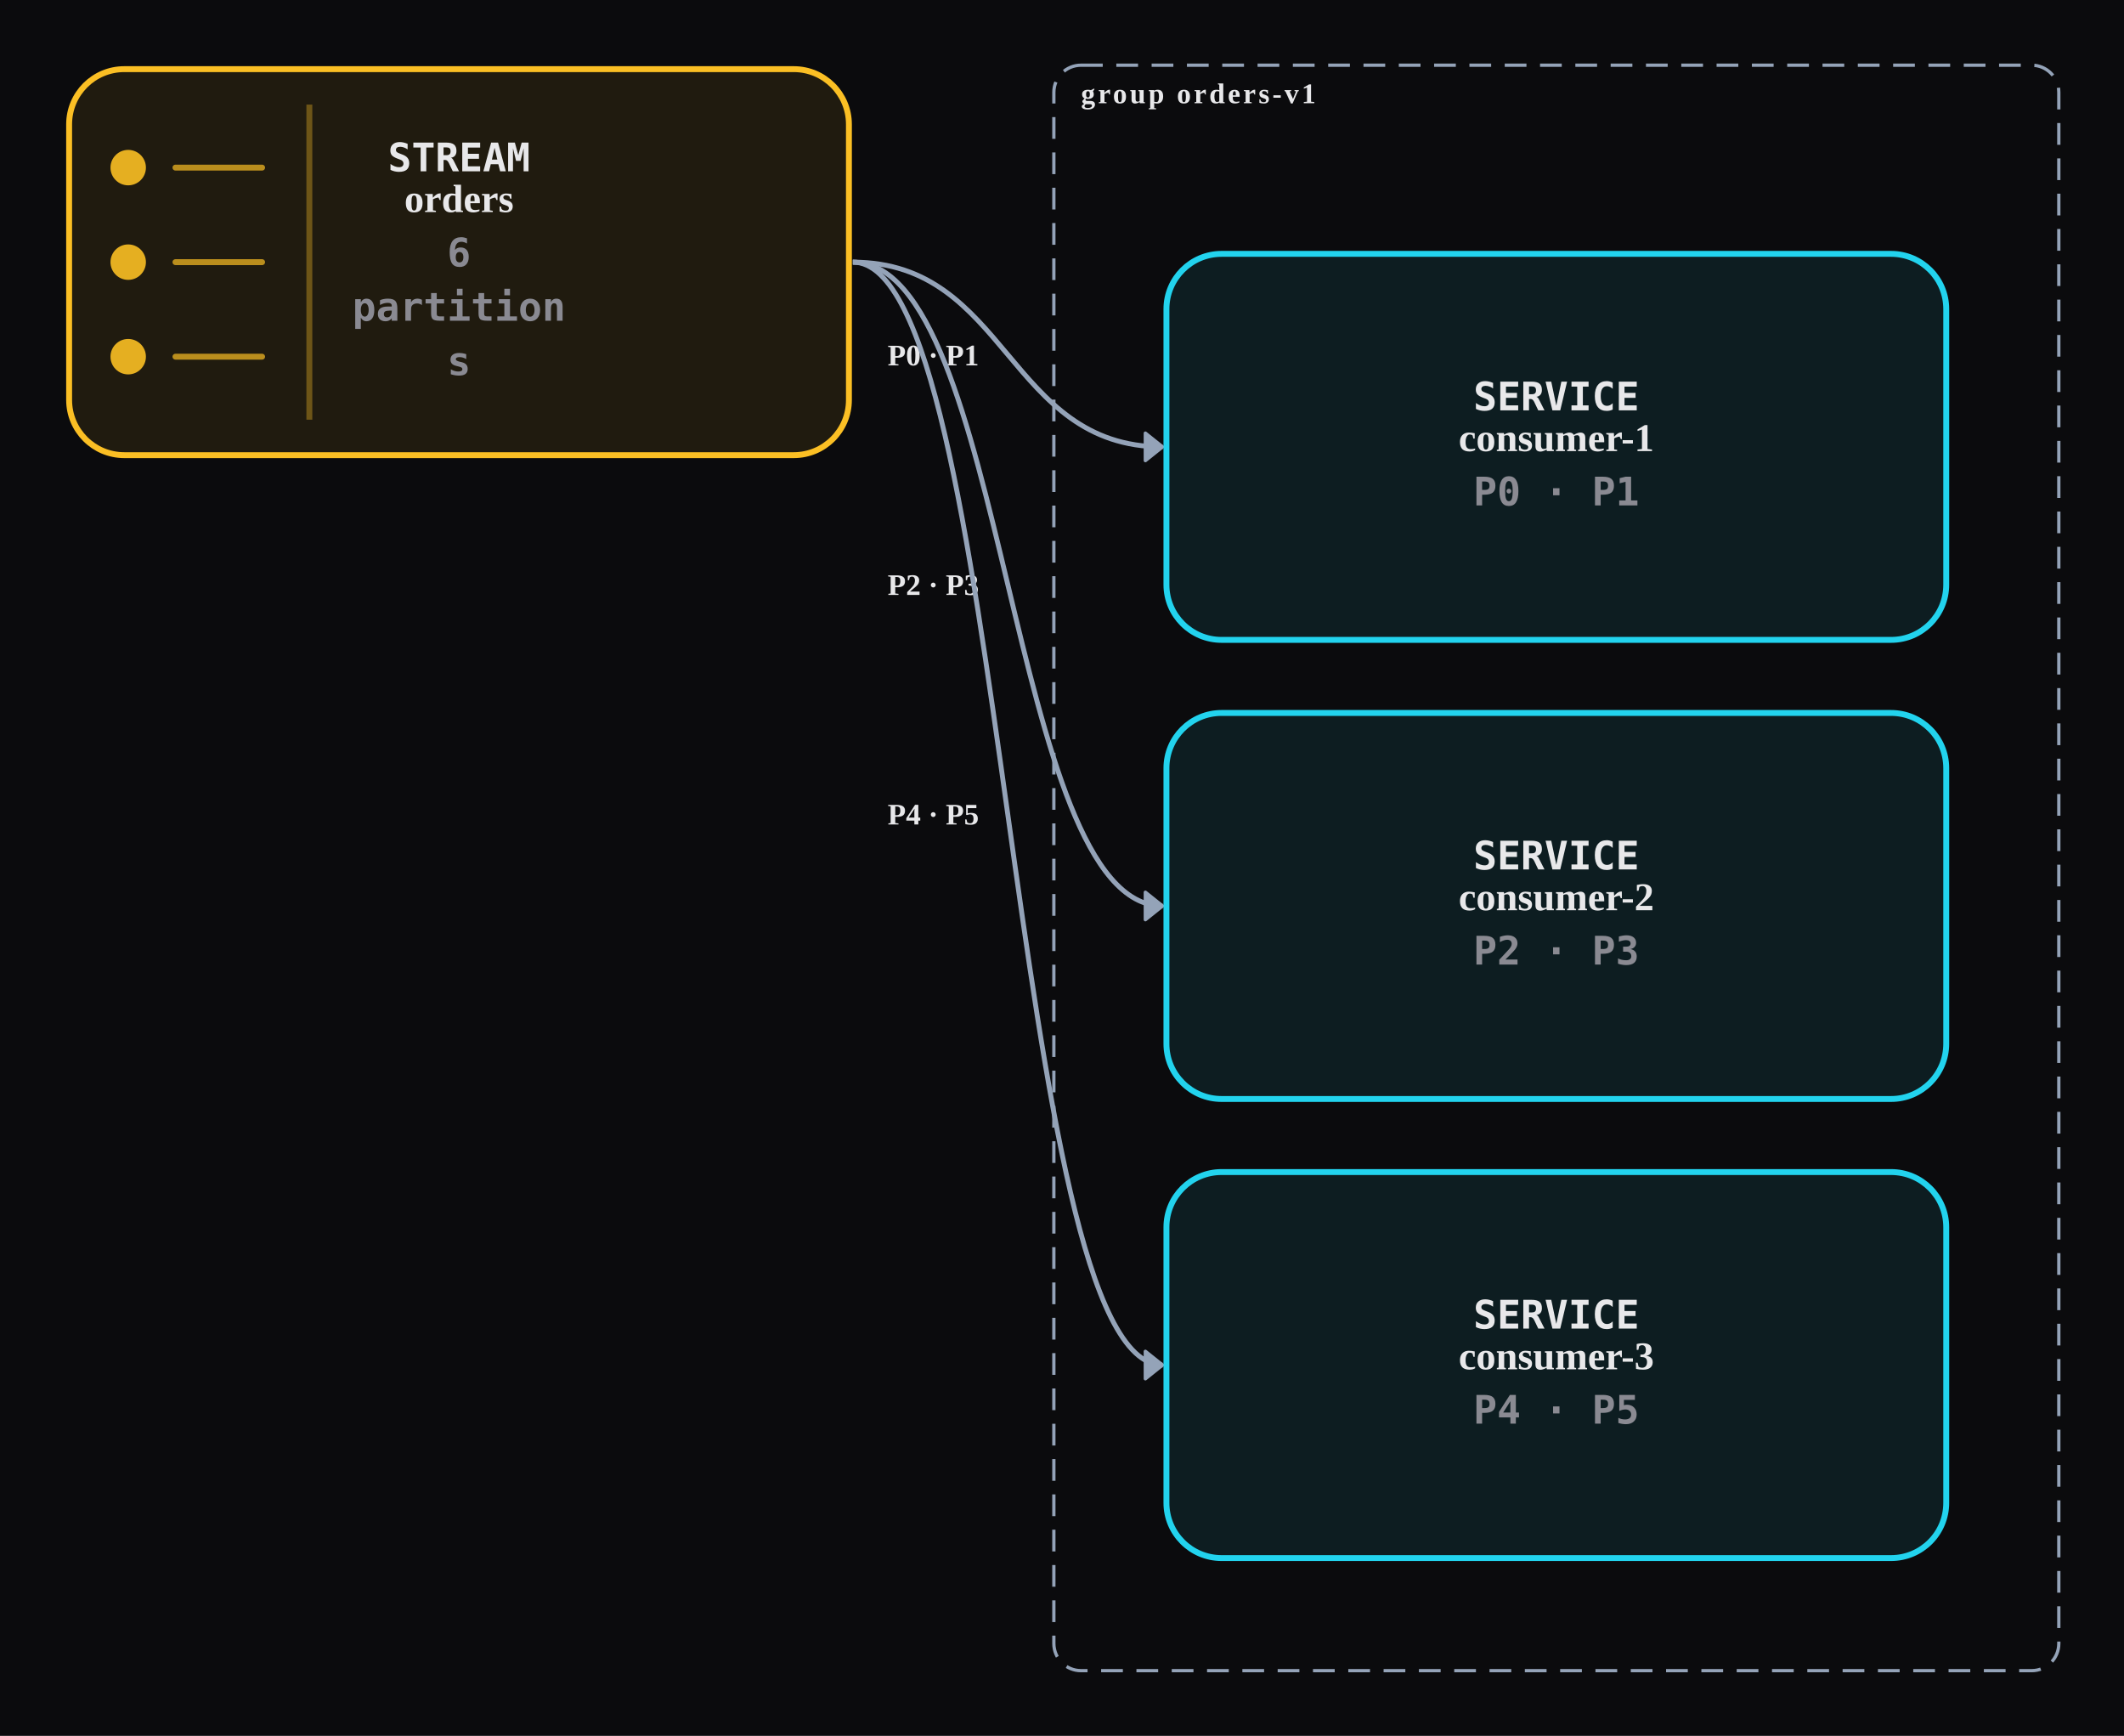
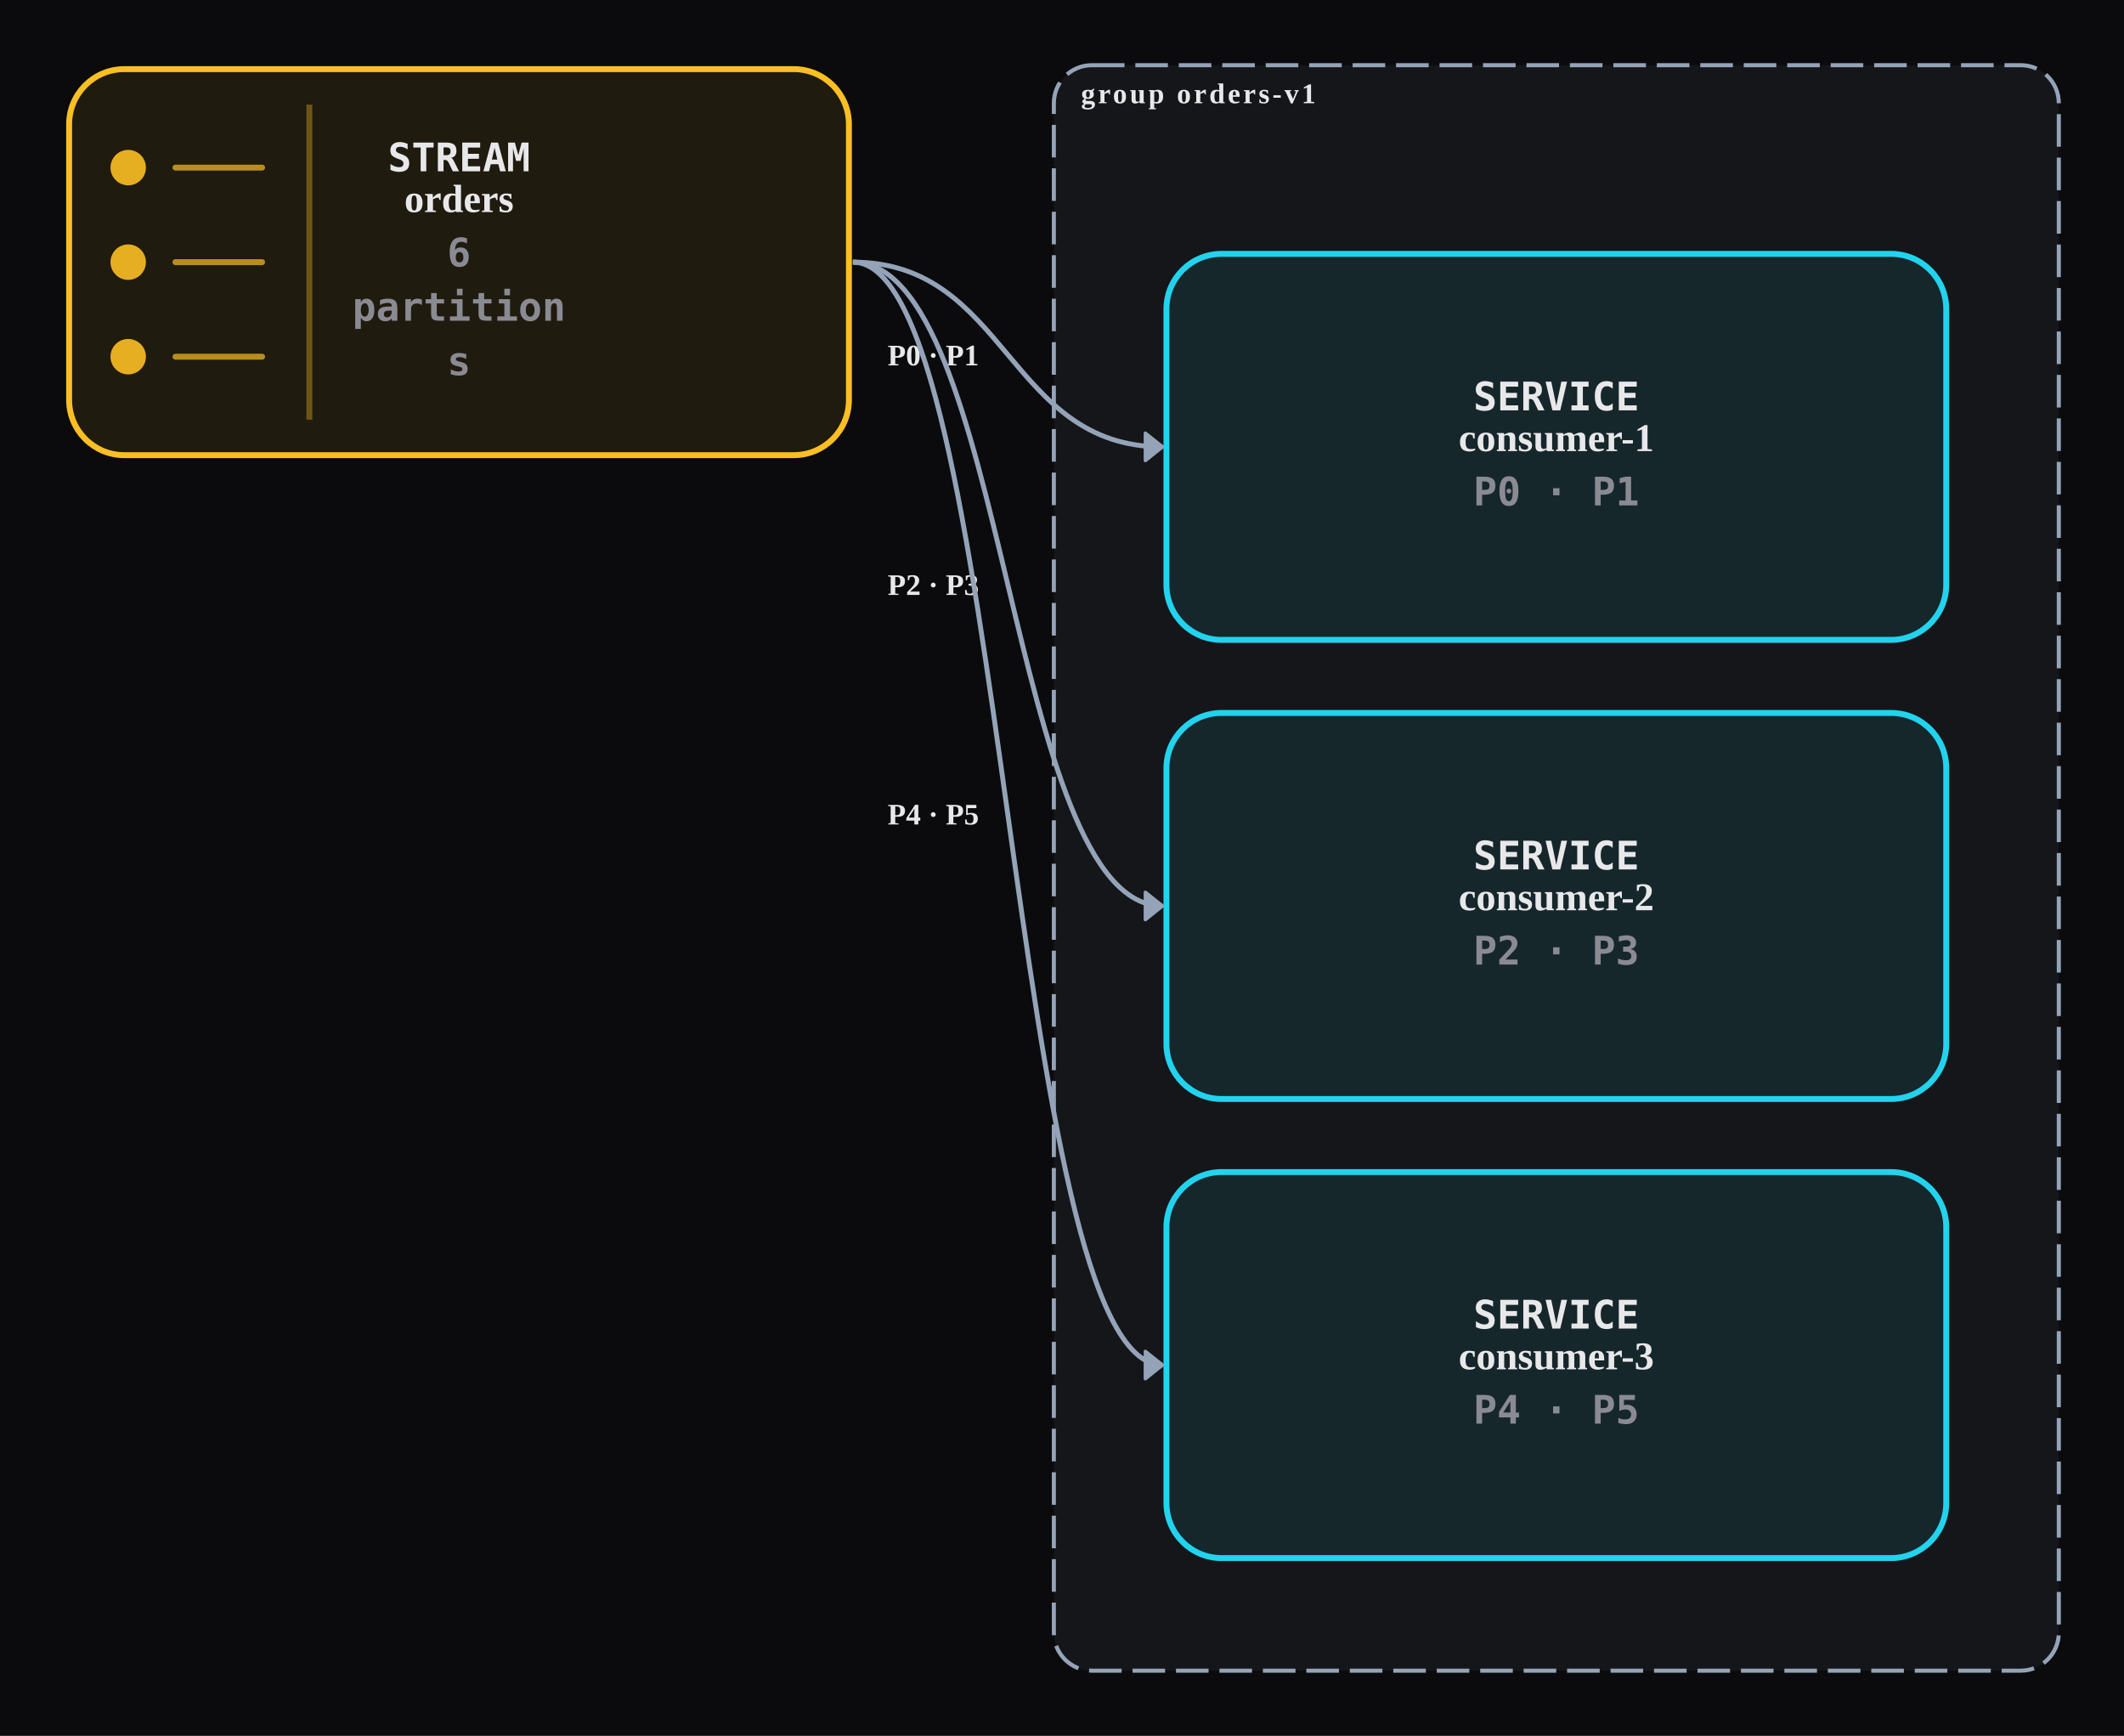
<svg xmlns="http://www.w3.org/2000/svg" width="782" height="639" viewBox="0 0 782 639" data-theme="dark">
  <rect width="782" height="639" fill="#0b0b0d" />
  <style>
  :root, svg {
    --bg:#0b0b0d;
    --surface:#131316;
    --elevated:#1a1b1f;
    --border:#26272c;
    --border-strong:#33343a;
    --fg:#e8e8ea;
    --dim:#8a8a92;
    --dim2:#63636b;
    --acc:#f54e00;
    --acc-soft:rgba(245, 78, 0, 0.14);
    --sel:#3b82f6;
    --sel-soft:rgba(59, 130, 246, 0.14);
    --green:#4ade80;
    --red:#f87171;
    --danger:#ef4444;
    --card:#1a1b1f;
    --c-accent:#f54e00;
    --c-green:#4ade80;
    --c-cyan:#22d3ee;
    --c-violet:#a78bfa;
    --c-amber:#fbbf24;
    --c-slate:#94a3b8;
    --c-red:#ff6b6b;
    --c-blue:#7aa2ff;
    --c-pink:#f783ac;
    --c-black:#000000;
    --c-white:#ffffff;
  }
</style>
  <defs>
    <marker id="ar-mk-ba568u" markerWidth="14" markerHeight="14" viewBox="-10 -10 20 20" markerUnits="strokeWidth" refX="0" refY="0" orient="auto-start-reverse">
      <polyline points="-5,-4 0,0 -5,4 -5,-4" fill="#94a3b8" stroke="#94a3b8" stroke-width="1" stroke-linecap="round" stroke-linejoin="round" />
    </marker>
  </defs>
  <g data-ar-node="grp" transform="translate(388,24)">
-     <rect x="0" y="0" width="370" height="591" rx="10" fill="none" stroke="#94a3b8" stroke-width="1.2" stroke-dasharray="8 5" />
+     <rect x="0" y="0" width="370" height="591" rx="14" fill="#151619" fill-opacity="1" stroke="#94a3b8" stroke-width="1.5" stroke-dasharray="12 4" />
    <text x="10" y="14" font-size="10.5" font-weight="550" fill="#e8e8ea" letter-spacing="1">group orders-v1</text>
  </g>
  <g transform="translate(24,24)">
    <path d="M290,72.5 C347,72.5 347,140.5 404,140.5" fill="none" stroke="#94a3b8" stroke-width="1.8" marker-end="url(#ar-mk-ba568u)" />
    <text x="302.8" y="110.5" font-size="11" font-weight="600" fill="#e8e8ea" stroke="#0b0b0d" stroke-width="2" stroke-linejoin="round" paint-order="stroke">P0 · P1</text>
    <path d="M290,72.5 C347,72.5 347,309.5 404,309.5" fill="none" stroke="#94a3b8" stroke-width="1.8" marker-end="url(#ar-mk-ba568u)" />
    <text x="302.8" y="195" font-size="11" font-weight="600" fill="#e8e8ea" stroke="#0b0b0d" stroke-width="2" stroke-linejoin="round" paint-order="stroke">P2 · P3</text>
    <path d="M290,72.5 C347,72.5 347,478.5 404,478.5" fill="none" stroke="#94a3b8" stroke-width="1.8" marker-end="url(#ar-mk-ba568u)" />
    <text x="302.8" y="279.5" font-size="11" font-weight="600" fill="#e8e8ea" stroke="#0b0b0d" stroke-width="2" stroke-linejoin="round" paint-order="stroke">P4 · P5</text>
  </g>
  <g data-ar-node="topic" transform="translate(24,24)">
    <svg x="0" y="0" width="290" height="145" viewBox="0 0 200 100" preserveAspectRatio="none">
      <rect x="1" y="1" width="198" height="98" rx="14" fill="#fbbf24" fill-opacity="0.09" stroke="#fbbf24" stroke-width="1.5" stroke-linejoin="round" />
      <path d="M62 10 V90" fill="none" stroke="#fbbf24" stroke-width="1.5" opacity="0.35" />
      <path d="M28 26 H50" fill="none" stroke="#fbbf24" stroke-width="1.5" stroke-linecap="round" opacity="0.7" />
      <path d="M28 50 H50" fill="none" stroke="#fbbf24" stroke-width="1.5" stroke-linecap="round" opacity="0.7" />
      <path d="M28 74 H50" fill="none" stroke="#fbbf24" stroke-width="1.5" stroke-linecap="round" opacity="0.7" />
      <circle cx="16" cy="26" r="4.5" fill="#fbbf24" opacity="0.9" />
      <circle cx="16" cy="50" r="4.5" fill="#fbbf24" opacity="0.9" />
      <circle cx="16" cy="74" r="4.5" fill="#fbbf24" opacity="0.9" />
    </svg>
    <text x="145" y="39.06" font-size="14.5" font-weight="650" fill="#e8e8ea" font-family="'JetBrains Mono', ui-monospace, SFMono-Regular, Menlo, Consolas, monospace" text-anchor="middle" letter-spacing="0">STREAM</text>
    <text x="145" y="54.06" font-size="14.5" font-weight="650" fill="#e8e8ea" text-anchor="middle">orders</text>
    <text x="145" y="74.06" font-size="14.5" font-weight="650" fill="#8a8a92" font-family="'JetBrains Mono', ui-monospace, SFMono-Regular, Menlo, Consolas, monospace" text-anchor="middle">6</text>
    <text x="145" y="94.06" font-size="14.5" font-weight="650" fill="#8a8a92" font-family="'JetBrains Mono', ui-monospace, SFMono-Regular, Menlo, Consolas, monospace" text-anchor="middle">partition</text>
    <text x="145" y="114.06" font-size="14.5" font-weight="650" fill="#8a8a92" font-family="'JetBrains Mono', ui-monospace, SFMono-Regular, Menlo, Consolas, monospace" text-anchor="middle">s</text>
  </g>
  <g data-ar-node="c1" transform="translate(428,92)">
    <svg x="0" y="0" width="290" height="145" viewBox="0 0 200 100" preserveAspectRatio="none">
      <rect x="1" y="1" width="198" height="98" rx="14" fill="#22d3ee" fill-opacity="0.09" stroke="#22d3ee" stroke-width="1.5" stroke-linejoin="round" />
    </svg>
    <text x="145" y="59.06" font-size="14.5" font-weight="650" fill="#e8e8ea" font-family="'JetBrains Mono', ui-monospace, SFMono-Regular, Menlo, Consolas, monospace" text-anchor="middle" letter-spacing="0">SERVICE</text>
    <text x="145" y="74.06" font-size="14.5" font-weight="650" fill="#e8e8ea" text-anchor="middle">consumer-1</text>
    <text x="145" y="94.06" font-size="14.5" font-weight="650" fill="#8a8a92" font-family="'JetBrains Mono', ui-monospace, SFMono-Regular, Menlo, Consolas, monospace" text-anchor="middle">P0 · P1</text>
  </g>
  <g data-ar-node="c2" transform="translate(428,261)">
    <svg x="0" y="0" width="290" height="145" viewBox="0 0 200 100" preserveAspectRatio="none">
      <rect x="1" y="1" width="198" height="98" rx="14" fill="#22d3ee" fill-opacity="0.09" stroke="#22d3ee" stroke-width="1.5" stroke-linejoin="round" />
    </svg>
    <text x="145" y="59.06" font-size="14.5" font-weight="650" fill="#e8e8ea" font-family="'JetBrains Mono', ui-monospace, SFMono-Regular, Menlo, Consolas, monospace" text-anchor="middle" letter-spacing="0">SERVICE</text>
    <text x="145" y="74.06" font-size="14.5" font-weight="650" fill="#e8e8ea" text-anchor="middle">consumer-2</text>
    <text x="145" y="94.06" font-size="14.5" font-weight="650" fill="#8a8a92" font-family="'JetBrains Mono', ui-monospace, SFMono-Regular, Menlo, Consolas, monospace" text-anchor="middle">P2 · P3</text>
  </g>
  <g data-ar-node="c3" transform="translate(428,430)">
    <svg x="0" y="0" width="290" height="145" viewBox="0 0 200 100" preserveAspectRatio="none">
      <rect x="1" y="1" width="198" height="98" rx="14" fill="#22d3ee" fill-opacity="0.09" stroke="#22d3ee" stroke-width="1.5" stroke-linejoin="round" />
    </svg>
    <text x="145" y="59.06" font-size="14.5" font-weight="650" fill="#e8e8ea" font-family="'JetBrains Mono', ui-monospace, SFMono-Regular, Menlo, Consolas, monospace" text-anchor="middle" letter-spacing="0">SERVICE</text>
    <text x="145" y="74.06" font-size="14.5" font-weight="650" fill="#e8e8ea" text-anchor="middle">consumer-3</text>
    <text x="145" y="94.06" font-size="14.5" font-weight="650" fill="#8a8a92" font-family="'JetBrains Mono', ui-monospace, SFMono-Regular, Menlo, Consolas, monospace" text-anchor="middle">P4 · P5</text>
  </g>
</svg>
